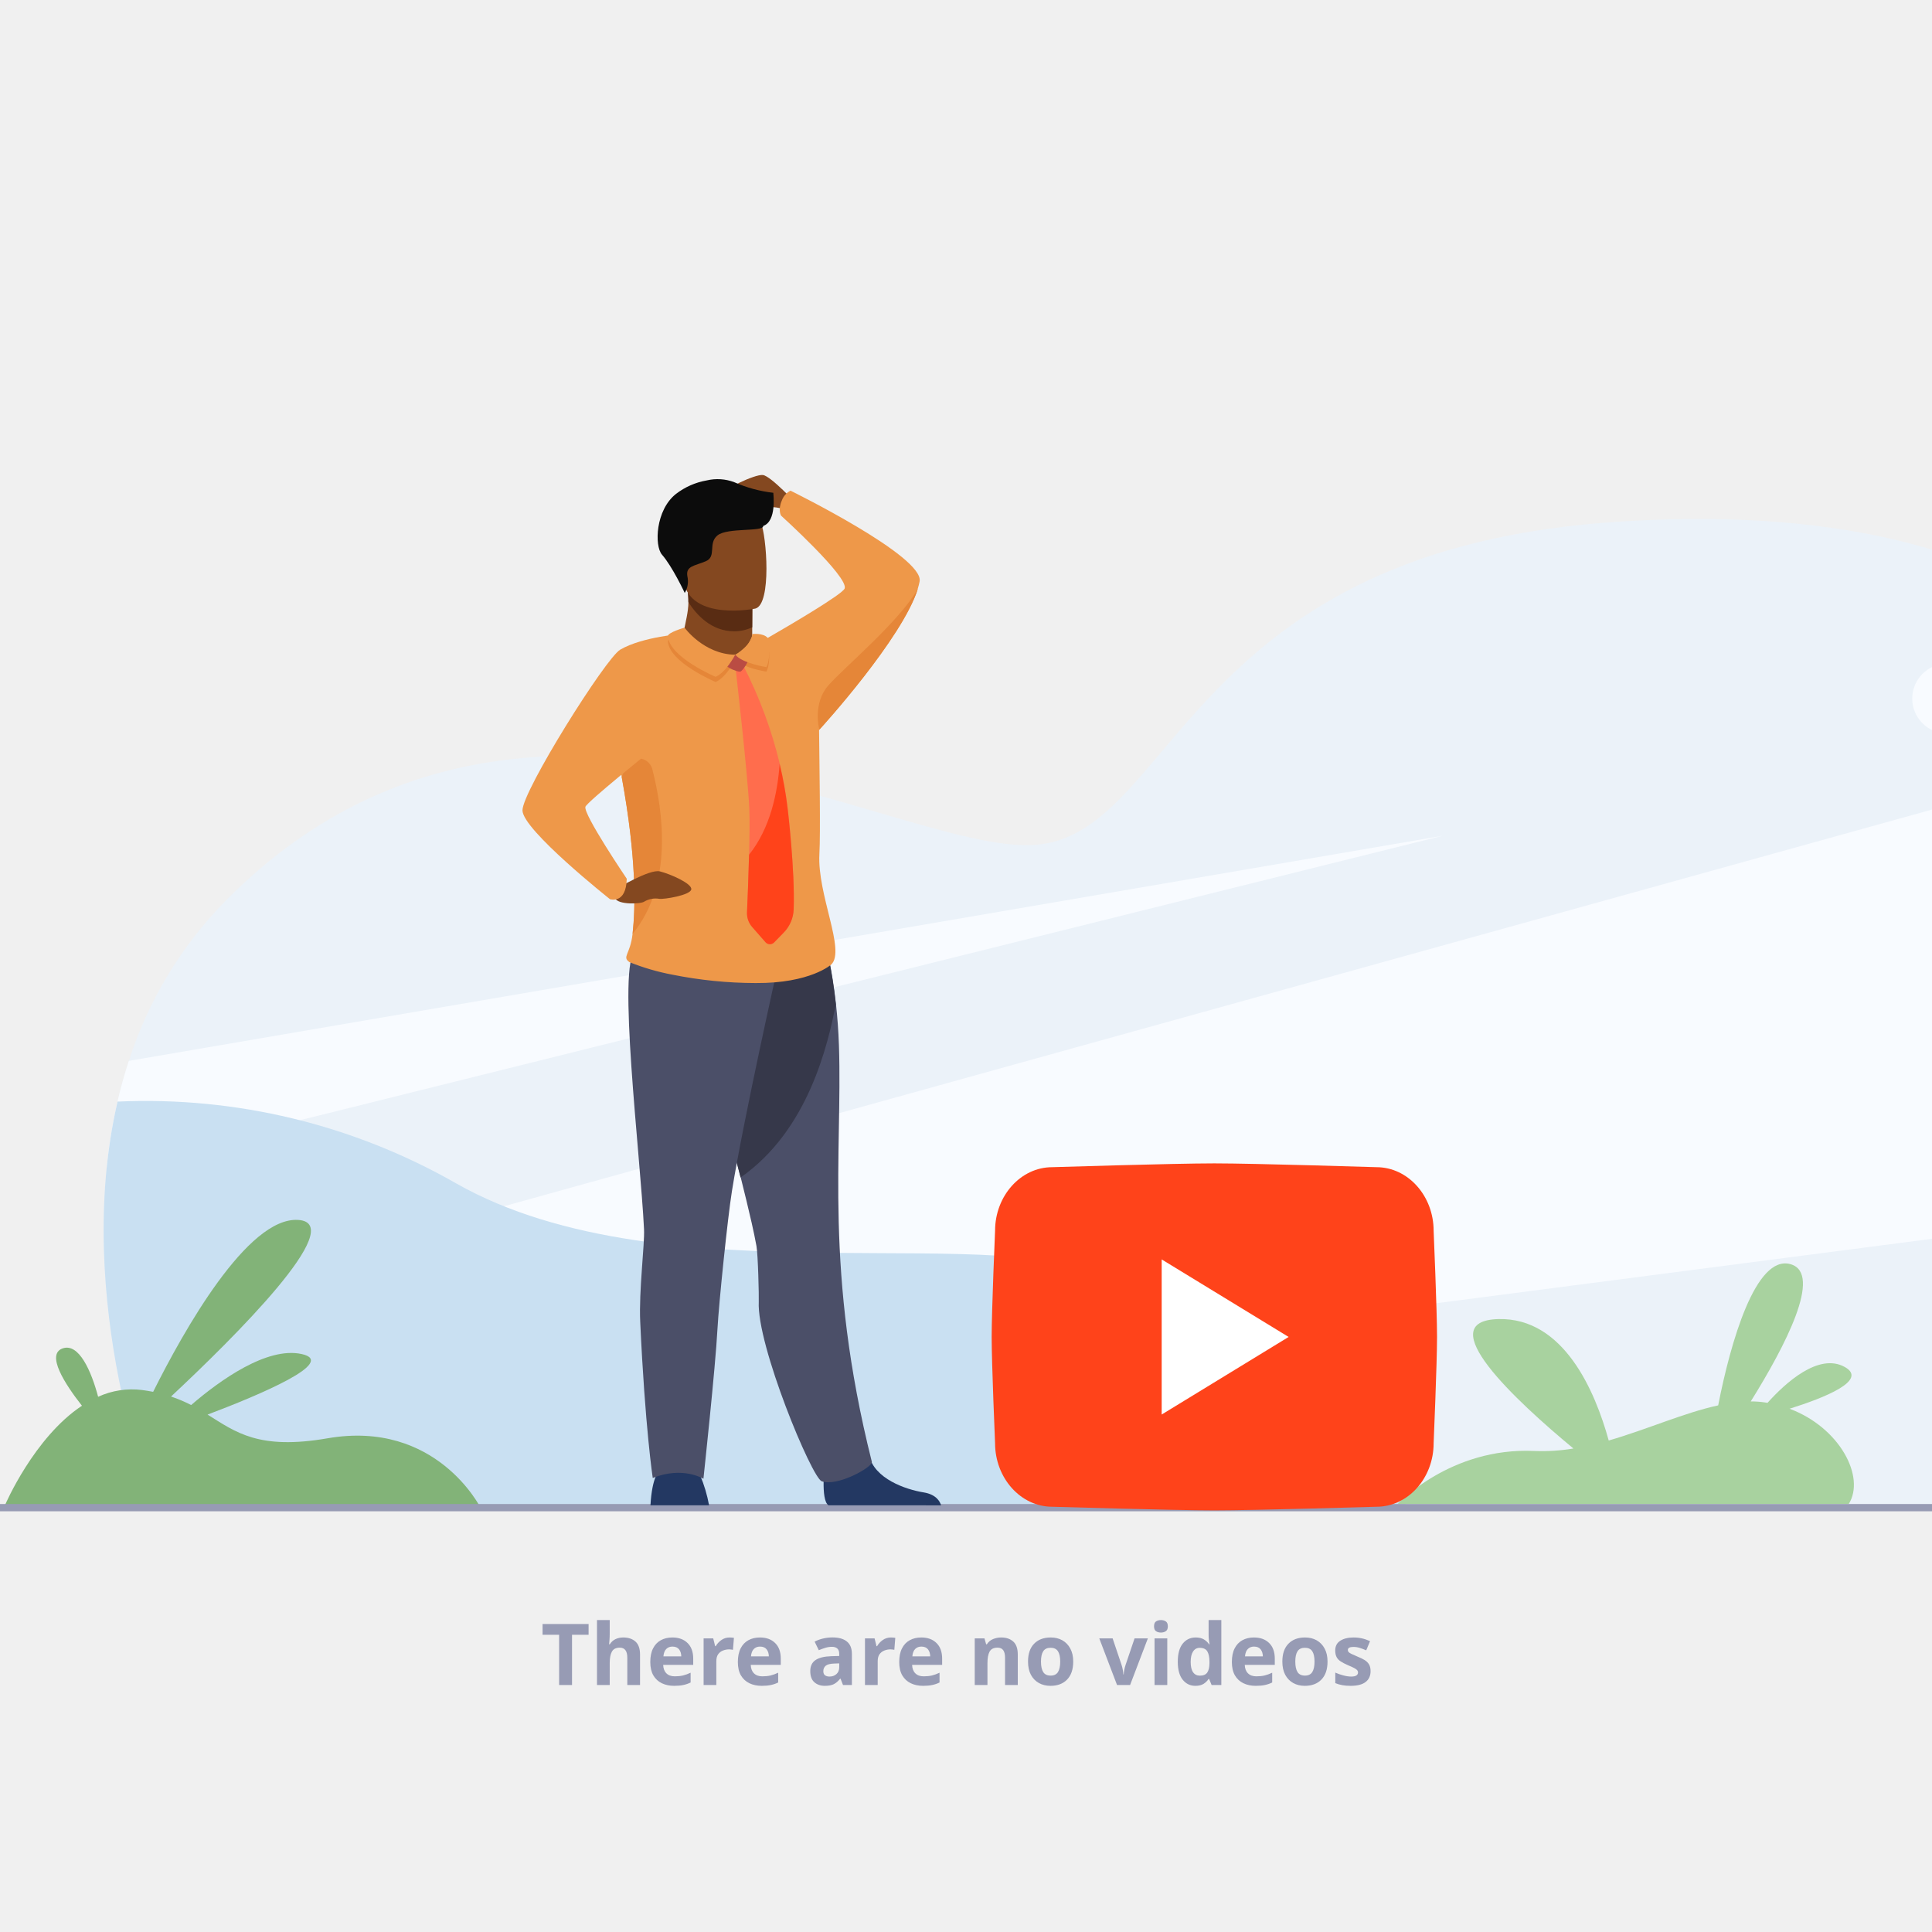
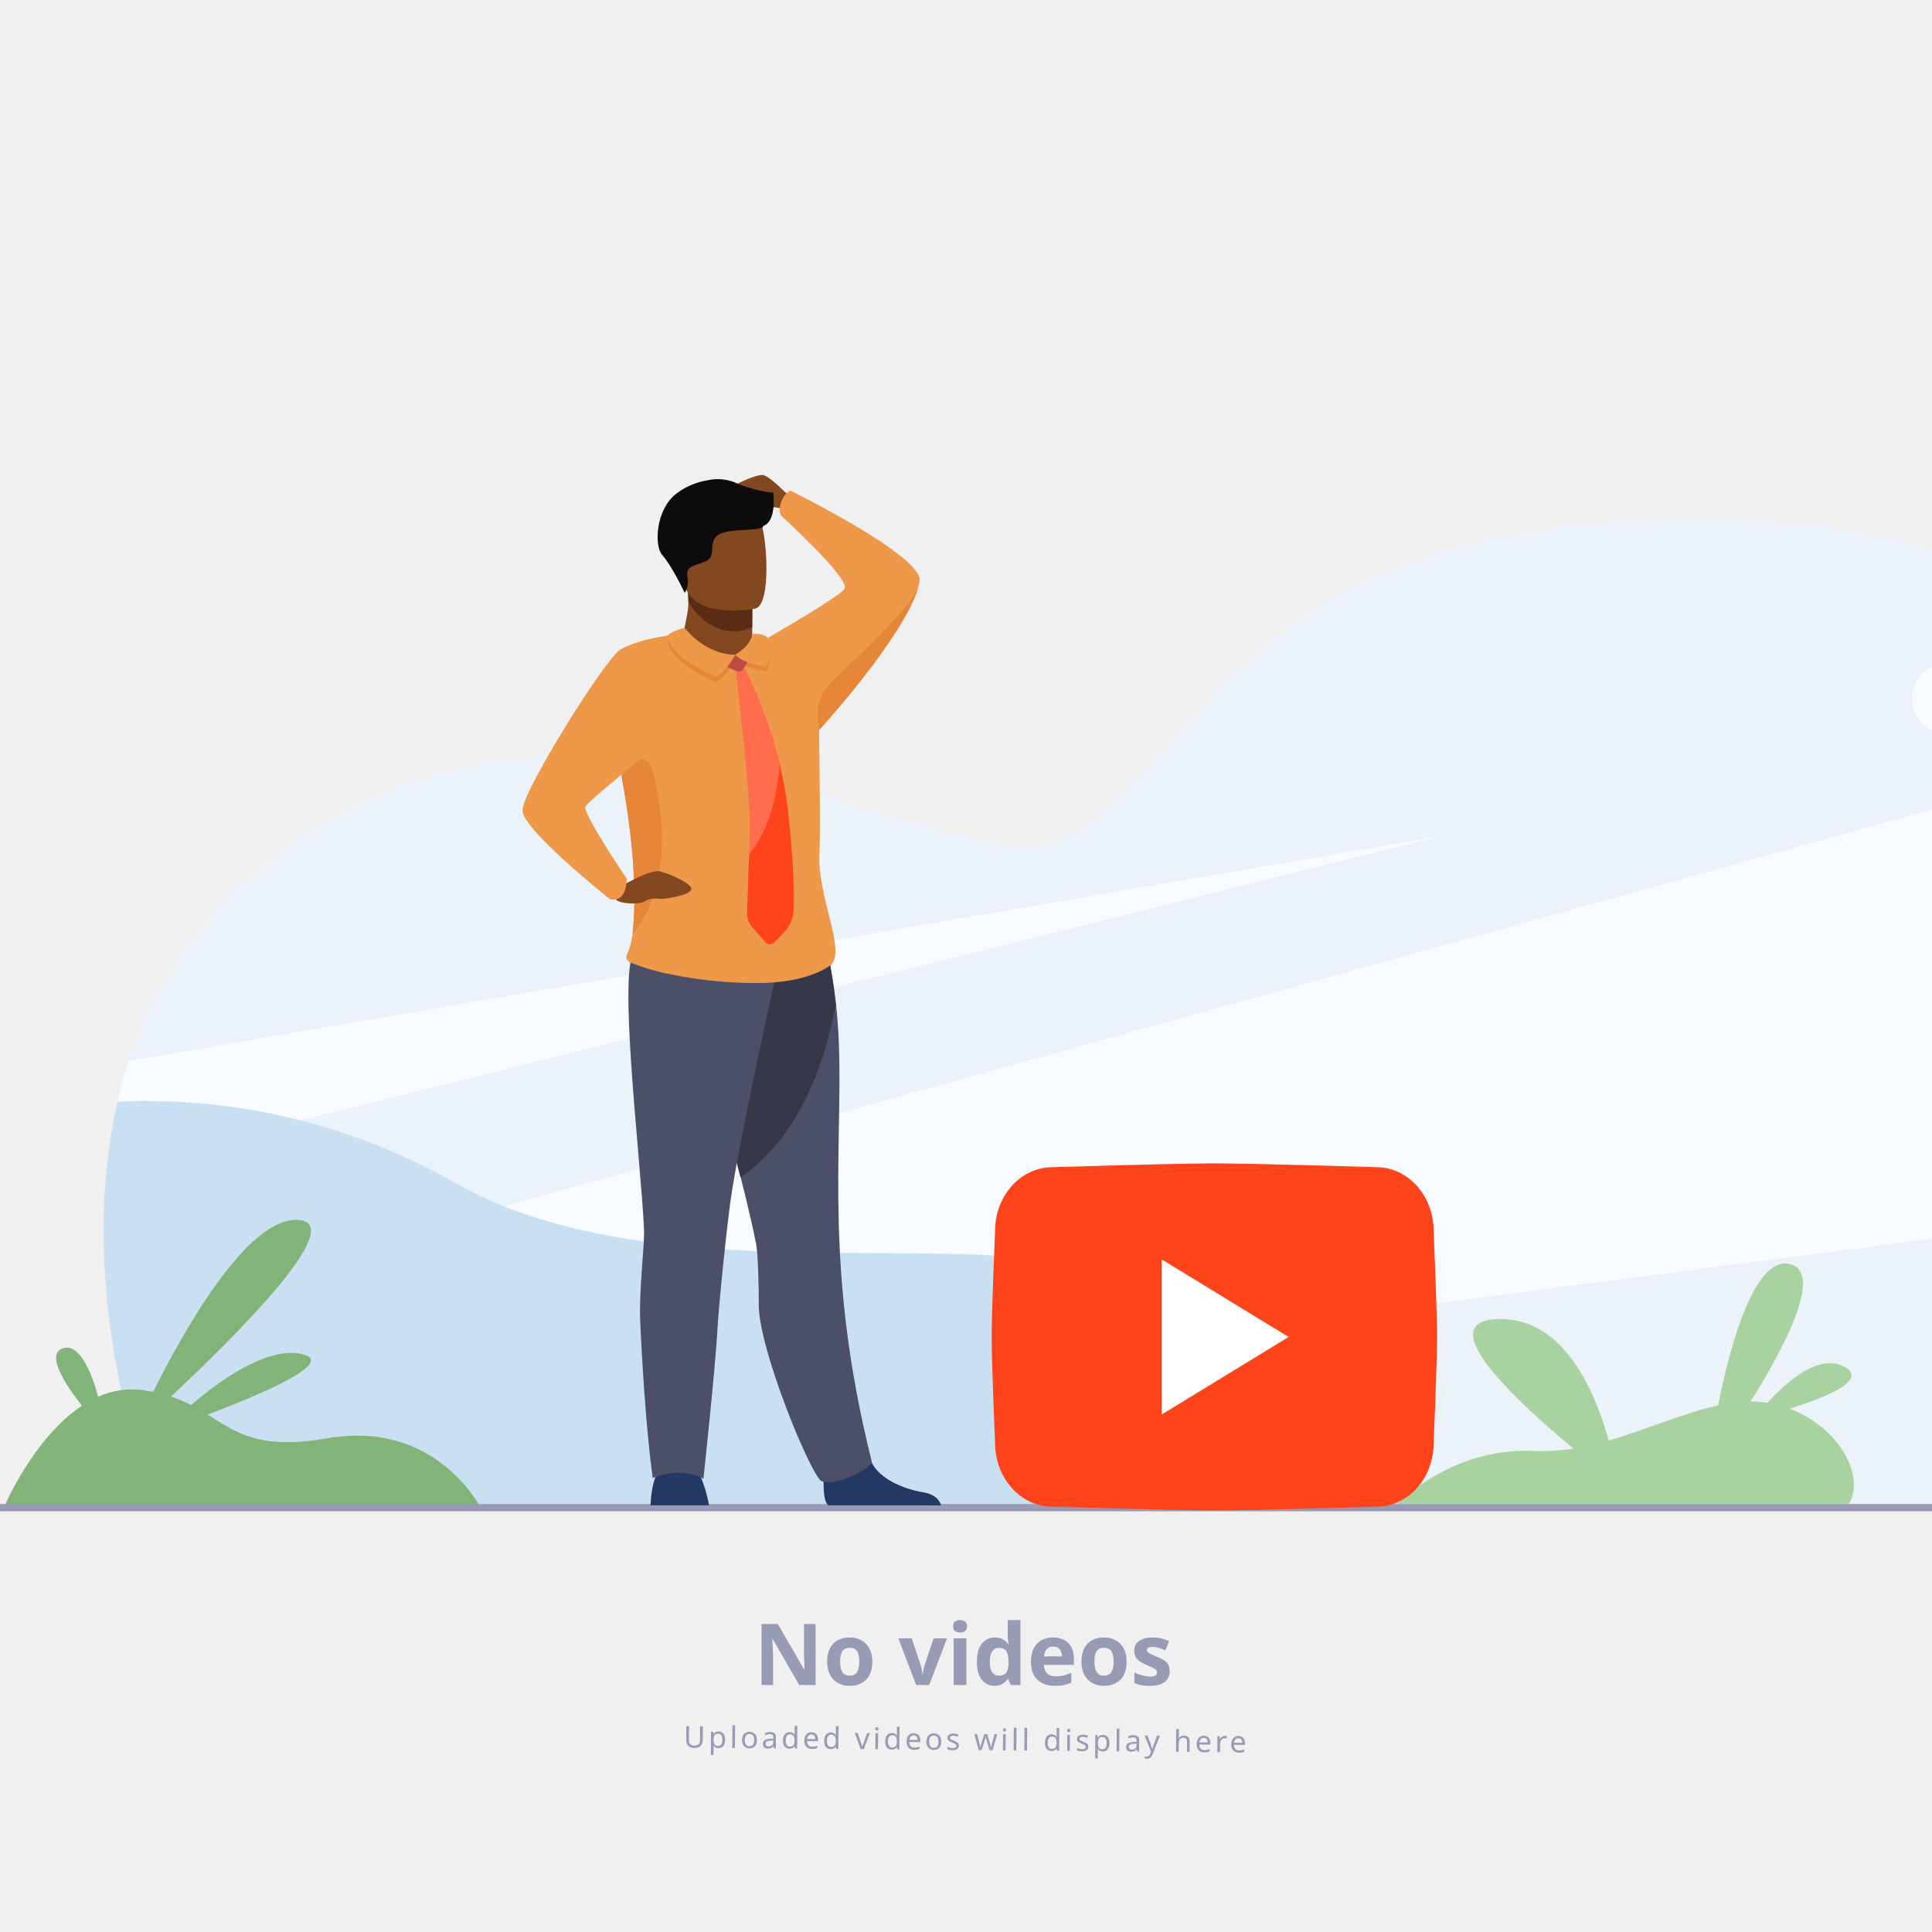
<svg xmlns="http://www.w3.org/2000/svg" id="Layer_1" data-name="Layer 1" viewBox="0 0 533.74 533.74">
  <defs>
-     <style>.cls-1{fill:#ebf2f9;}.cls-2{fill:#f8fbff;}.cls-3{fill:#c9e0f2;}.cls-4{fill:#a8d29f;}.cls-5{fill:#82b378;}.cls-18,.cls-6{fill:#979bb4;}.cls-7{fill:#844820;}.cls-8{fill:#233862;}.cls-9{fill:#4b4f68;}.cls-10{fill:#36384a;}.cls-11{fill:#592c13;}.cls-12{fill:#ee9849;}.cls-13{fill:#e58638;}.cls-14{fill:#ff6d4d;}.cls-15{fill:#ba4c43;}.cls-16{fill:#ff431a;}.cls-17{fill:#0c0c0c;}.cls-18{font-size:23.6px;font-family:Poppins-SemiBold, Poppins;font-weight:600;}.cls-19{fill:#fff;fill-rule:evenodd;}</style>
+     <style>.cls-1{fill:#ebf2f9;}.cls-2{fill:#f8fbff;}.cls-3{fill:#c9e0f2;}.cls-4{fill:#a8d29f;}.cls-5{fill:#82b378;}.cls-18,.cls-20,.cls-6{fill:#979bb4;}.cls-7{fill:#844820;}.cls-8{fill:#233862;}.cls-9{fill:#4b4f68;}.cls-10{fill:#36384a;}.cls-11{fill:#592c13;}.cls-12{fill:#ee9849;}.cls-13{fill:#e58638;}.cls-14{fill:#ff6d4d;}.cls-15{fill:#ba4c43;}.cls-16{fill:#ff431a;}.cls-17{fill:#0c0c0c;}.cls-18{font-size:23.6px;font-family:Poppins-SemiBold, Poppins;font-weight:600;}.cls-19{fill:#fff;fill-rule:evenodd;}.cls-20{font-size:8.26px;font-family:Poppins-Thin, Poppins;font-weight:200;letter-spacing:0.1em;}</style>
  </defs>
  <path class="cls-1" d="M573.48,171.91c-32-25.57-82.67-31.3-130.75-27.46-116.26,9.28-118.46,87-157.37,89S142.75,167.69,62.5,248.68a111.57,111.57,0,0,0-26.9,44.4q-1.83,5.6-3.13,11.25s0,0,0,.05a145.79,145.79,0,0,0-3,18.39c-4.89,48.76,13.35,93.85,13.35,93.85l345.91.11h20.42l148.32,0h16Z" />
  <path class="cls-2" d="M574,212.47,100,344.14a163.39,163.39,0,0,0,5.74,53.73L574,337Z" />
  <path class="cls-2" d="M398.55,230.89,29.46,322.77a145.79,145.79,0,0,1,3-18.39s0,0,0-.05q1.31-5.65,3.13-11.25Z" />
  <path class="cls-3" d="M388.72,416.73l-345.91-.11S19.72,359.54,32.46,304.38c0,0,0,0,0-.05a172.72,172.72,0,0,1,93.46,22.54c58.38,33.2,154.22,8.91,182,27.53s34.11,37.9,54.74,41.22c18,2.89,24.68,17.44,26.09,21.11Z" />
  <path class="cls-2" d="M528.28,193a9.65,9.65,0,1,1,9.65,9.64A9.65,9.65,0,0,1,528.28,193Z" />
  <path class="cls-4" d="M494.39,389.18c9.58-3,21.9-7.89,15.2-11.56-7.18-3.93-16.33,4.41-21.29,9.93l-.78-.12a27.26,27.26,0,0,0-3.85-.27c9.45-15.16,20-35.34,11-37.91-9.68-2.76-16.62,21.77-20,39-9.46,2.06-19.64,6.65-30.24,9.71C440.66,384.29,432,364,414,364.41c-19,.47,4.72,22.53,20.68,35.76a52.78,52.78,0,0,1-10.81.68c-23.21-1.08-37.75,14.66-37.75,14.66H510.73C515.41,408.09,508.32,394.4,494.39,389.18Z" />
  <path class="cls-5" d="M1.44,415.68l131.31.86s-12.14-24.41-42.27-19.19c-19,3.29-25.31-1.68-33.14-6.55,14.49-5.48,36-14.54,26-16.73-9.53-2.09-22.53,7.19-30.53,14.09a39.38,39.38,0,0,0-5.56-2.35c17.12-16,49.35-47.88,35.12-48.79-14-.89-31.65,30.66-40.06,47.49-1-.19-2-.36-3.05-.5a22.41,22.41,0,0,0-12.15,1.87c-1.86-7-5.29-15-9.85-13.35s.6,9.74,5.38,15.82C9.37,397.14,1.44,415.68,1.44,415.68Z" />
  <path class="cls-6" d="M573.48,415.51H-5.84a1,1,0,0,0-1,1,1,1,0,0,0,1,1H573.48Z" />
  <path class="cls-7" d="M220.22,139.38s-7.23-7.88-9.46-8.15-11.44,4.15-12,5.89,10.12-1.74,10.71,0,1.25,2.92,4.27,3a12.74,12.74,0,0,1,5.65,1.84Z" />
  <path class="cls-8" d="M228.89,415.86c-2.29-1.4-1-11.86-1-11.86s10.71-8.56,12.18-2,10.17,9.5,15.12,10.3c3.41.56,4.47,2.45,4.8,3.57Z" />
  <path class="cls-9" d="M227,409.21c-2.75-1-18-37.69-17.38-49.6.07-1.41-.2-13-.64-15.39-.34-1.87-.79-4.05-1.34-6.47-.83-3.68-1.87-7.91-3-12.45-3.25-12.77-7.39-27.95-10.24-40,5.12-11.48,11.68-21.53,17.7-25,4.29.52,8.43,1.32,11.5,2a53.93,53.93,0,0,1,5.63,3.71c.47,2.38,1.17,6.35,1.73,11.47.36,3.34.67,7.18.81,11.38,1,29.78-4.19,62.14,9.09,115C241.18,405.28,231.22,410.82,227,409.21Z" />
  <path class="cls-10" d="M230.91,277.47c-2.21,11.07-7.54,34.73-26.32,47.83-3.25-12.77-7.39-27.95-10.24-40,5.12-11.48,11.68-21.53,17.7-25,4.29.52,8.43,1.32,11.5,2a53.93,53.93,0,0,1,5.63,3.71C229.65,268.38,230.35,272.35,230.91,277.47Z" />
  <path class="cls-7" d="M207.81,173.3v1.86s.51,5.81-6.65,6.65-12.57-2.26-12.37-6.74c.64-3.47,1.35-5.86,1.4-8.73a20.94,20.94,0,0,0-.26-3.48l13.86-.27,4.08.66Z" />
  <path class="cls-11" d="M207.86,163.25l-.05,10.05a11.76,11.76,0,0,1-5,1.1c-6.37,0-10.49-4.67-12.64-8.06a20.94,20.94,0,0,0-.26-3.48l13.86-.27Z" />
  <path class="cls-7" d="M208.67,168.13s-17.75,3.59-19.81-7.5-5.74-18.09,5.5-20.85,14.24,1.06,15.83,4.6S213.24,166.92,208.67,168.13Z" />
  <path class="cls-8" d="M195.89,415.86a39.81,39.81,0,0,0-2.5-8.38c-1.54-3.07-11.32-1.12-11.32-1.12s-1.95,1.68-2.37,9.5Z" />
  <path class="cls-9" d="M215.05,266.18s-9.73,43.35-12.85,62.92c-1.17,7.32-3.6,30.78-4,38.18-.52,10.16-3.87,41.26-3.87,41.26s-5.65-3.57-14-.23c0,0-2.12-13.94-3.46-43.14-.4-8.56,1.26-21.42,1.05-25.59-1-20.54-7.54-73.63-2.33-77S215.05,266.18,215.05,266.18Z" />
  <path class="cls-12" d="M218.38,135.55a5,5,0,0,0-2.39,2.72c-1.15,2.7-.21,4.18-.21,4.18s18.78,17,17.56,20.14c-.64,1.62-15.19,10.15-21.24,13.64-2.49-.21-4.41-.19-4.47-.19h0s-4.11,12.53-18.84-1c-2.59,3.76-22.65,13-19.17,29q1.23,5.63,2.14,10.62c4.14,22.61,3.82,35.94,3,43.3-.63,5.74-3,6.32-.88,7.84a63.26,63.26,0,0,0,11.89,3.47,118,118,0,0,0,23,2.31c15.15.1,20.89-5.13,20.89-5.13,4-3.92-3.92-19.36-3.29-30.51.33-5.71,0-25.29-.09-34.28h0c.73-.8,22.9-25.19,27.26-39h0a19.77,19.77,0,0,0,.51-2C255.46,153.76,218.38,135.55,218.38,135.55Z" />
  <path class="cls-13" d="M174.76,258c.81-7.36,1.13-20.69-3-43.3.28-.9.57-1.76.84-2.59a4,4,0,0,1,7.58.27C183.23,224.16,186,244.27,174.76,258Z" />
  <path class="cls-7" d="M170.23,245.59s9.22-5.57,12.07-4.86,9,3.39,8.67,5-7.58,2.77-8.83,2.58a6.12,6.12,0,0,0-4.1.74c-.82.71-7.35,1-8.14-.94S170.23,245.59,170.23,245.59Z" />
  <path class="cls-12" d="M188.78,175.07s-11.3.81-17.44,4.41c-4,2.33-27,39-27,44.39s24.17,24.54,24.17,24.54,4.48,1.49,4.64-5.65c0,0-12.06-17.82-11.42-19.88.4-1.3,18.16-15.55,18.16-15.55Z" />
  <path class="cls-13" d="M253.61,162.59c-4.36,13.85-26.53,38.24-27.26,39h0c-.07-.24-1.89-7.22,2.47-12.21S248.58,171.62,253.61,162.59Z" />
  <path class="cls-13" d="M184.52,177.15c-.05-1,4.59-2.33,4.59-2.33s5.3,7.36,14,7.49c0,0-2.49,4.85-5.42,6.1C197.73,188.41,184.81,183,184.52,177.15Z" />
  <path class="cls-13" d="M203.15,182.14s4.63-2.75,4.65-5.73c0,0,3-.37,4.3,1.08,0,0,1.1,5.1-.36,8.06C211.74,185.55,205.07,184.54,203.15,182.14Z" />
  <path class="cls-14" d="M219.26,251.24a9.64,9.64,0,0,1-2.76,6.41l-2.64,2.71a1.62,1.62,0,0,1-2.39-.07l-3.67-4.19a5.74,5.74,0,0,1-1.43-4.07c.15-3.33.41-9.73.57-15.91.13-5,.19-9.86.06-12.8-.41-9.41-3.85-39.29-3.85-39.29h2.27a121,121,0,0,1,10,27,104,104,0,0,1,2.2,12.26S219.65,240.38,219.26,251.24Z" />
  <path class="cls-15" d="M200,181.69l6.28-1.5a1,1,0,0,1,.8,1.09c0,1-1.77,4-2.54,4.25S198.52,183.76,200,181.69Z" />
  <path class="cls-12" d="M184.52,175.73c-.05-1,4.59-2.34,4.59-2.34s5.3,7.36,14,7.49c0,0-2.49,4.85-5.42,6.1C197.73,187,184.81,181.54,184.52,175.73Z" />
  <path class="cls-12" d="M203.15,180.88s4.63-2.75,4.65-5.72c0,0,3-.38,4.3,1.07,0,0,1.1,5.1-.36,8.07C211.74,184.3,205.07,183.28,203.15,180.88Z" />
  <path class="cls-16" d="M219.26,251.24a9.64,9.64,0,0,1-2.76,6.41l-2.64,2.71a1.62,1.62,0,0,1-2.39-.07l-3.67-4.19a5.74,5.74,0,0,1-1.43-4.07c.15-3.33.41-9.73.57-15.91,5.87-7.32,7.88-17.12,8.44-25.06a104,104,0,0,1,2.2,12.26S219.65,240.38,219.26,251.24Z" />
  <path class="cls-17" d="M213.64,136.14a37.08,37.08,0,0,1-10.78-2.92,12.93,12.93,0,0,0-7.61-.5,19.34,19.34,0,0,0-8.5,3.73l0,0c-5.65,4.45-6,14.32-3.87,16.78,2.86,3.25,6.29,10.58,6.29,10.58a6.22,6.22,0,0,0,.73-4.59c-.52-2.87,2-2.87,5.08-4.17s.52-4.94,3.25-7.15,12.75-.91,12.62-2.6C214.61,144,213.64,136.52,213.64,136.14Z" />
-   <text class="cls-18" transform="translate(149.42 465.5)">There are no videos</text>
+   <text class="cls-18" transform="translate(208.26 465.5)">No videos</text>
  <path class="cls-16" d="M380.28,416.26s-33.6,1-44.8,1-44.8-1-44.8-1c-8.68,0-15.78-7.91-15.78-17.57,0,0-.94-22-.94-29.34s.94-29.33.94-29.33c0-9.66,7.1-17.57,15.78-17.57,0,0,33.6-1.05,44.8-1.05s44.8,1.05,44.8,1.05c8.68,0,15.78,7.91,15.78,17.57,0,0,.94,22,.94,29.33s-.94,29.34-.94,29.34C396.06,408.35,389,416.26,380.28,416.26Z" />
  <polygon class="cls-19" points="320.93 390.78 320.93 347.93 356 369.35 320.93 390.78" />
+   <text class="cls-20" transform="translate(188.82 482.78) rotate(0.5)">Uploaded videos will display here</text>
</svg>
